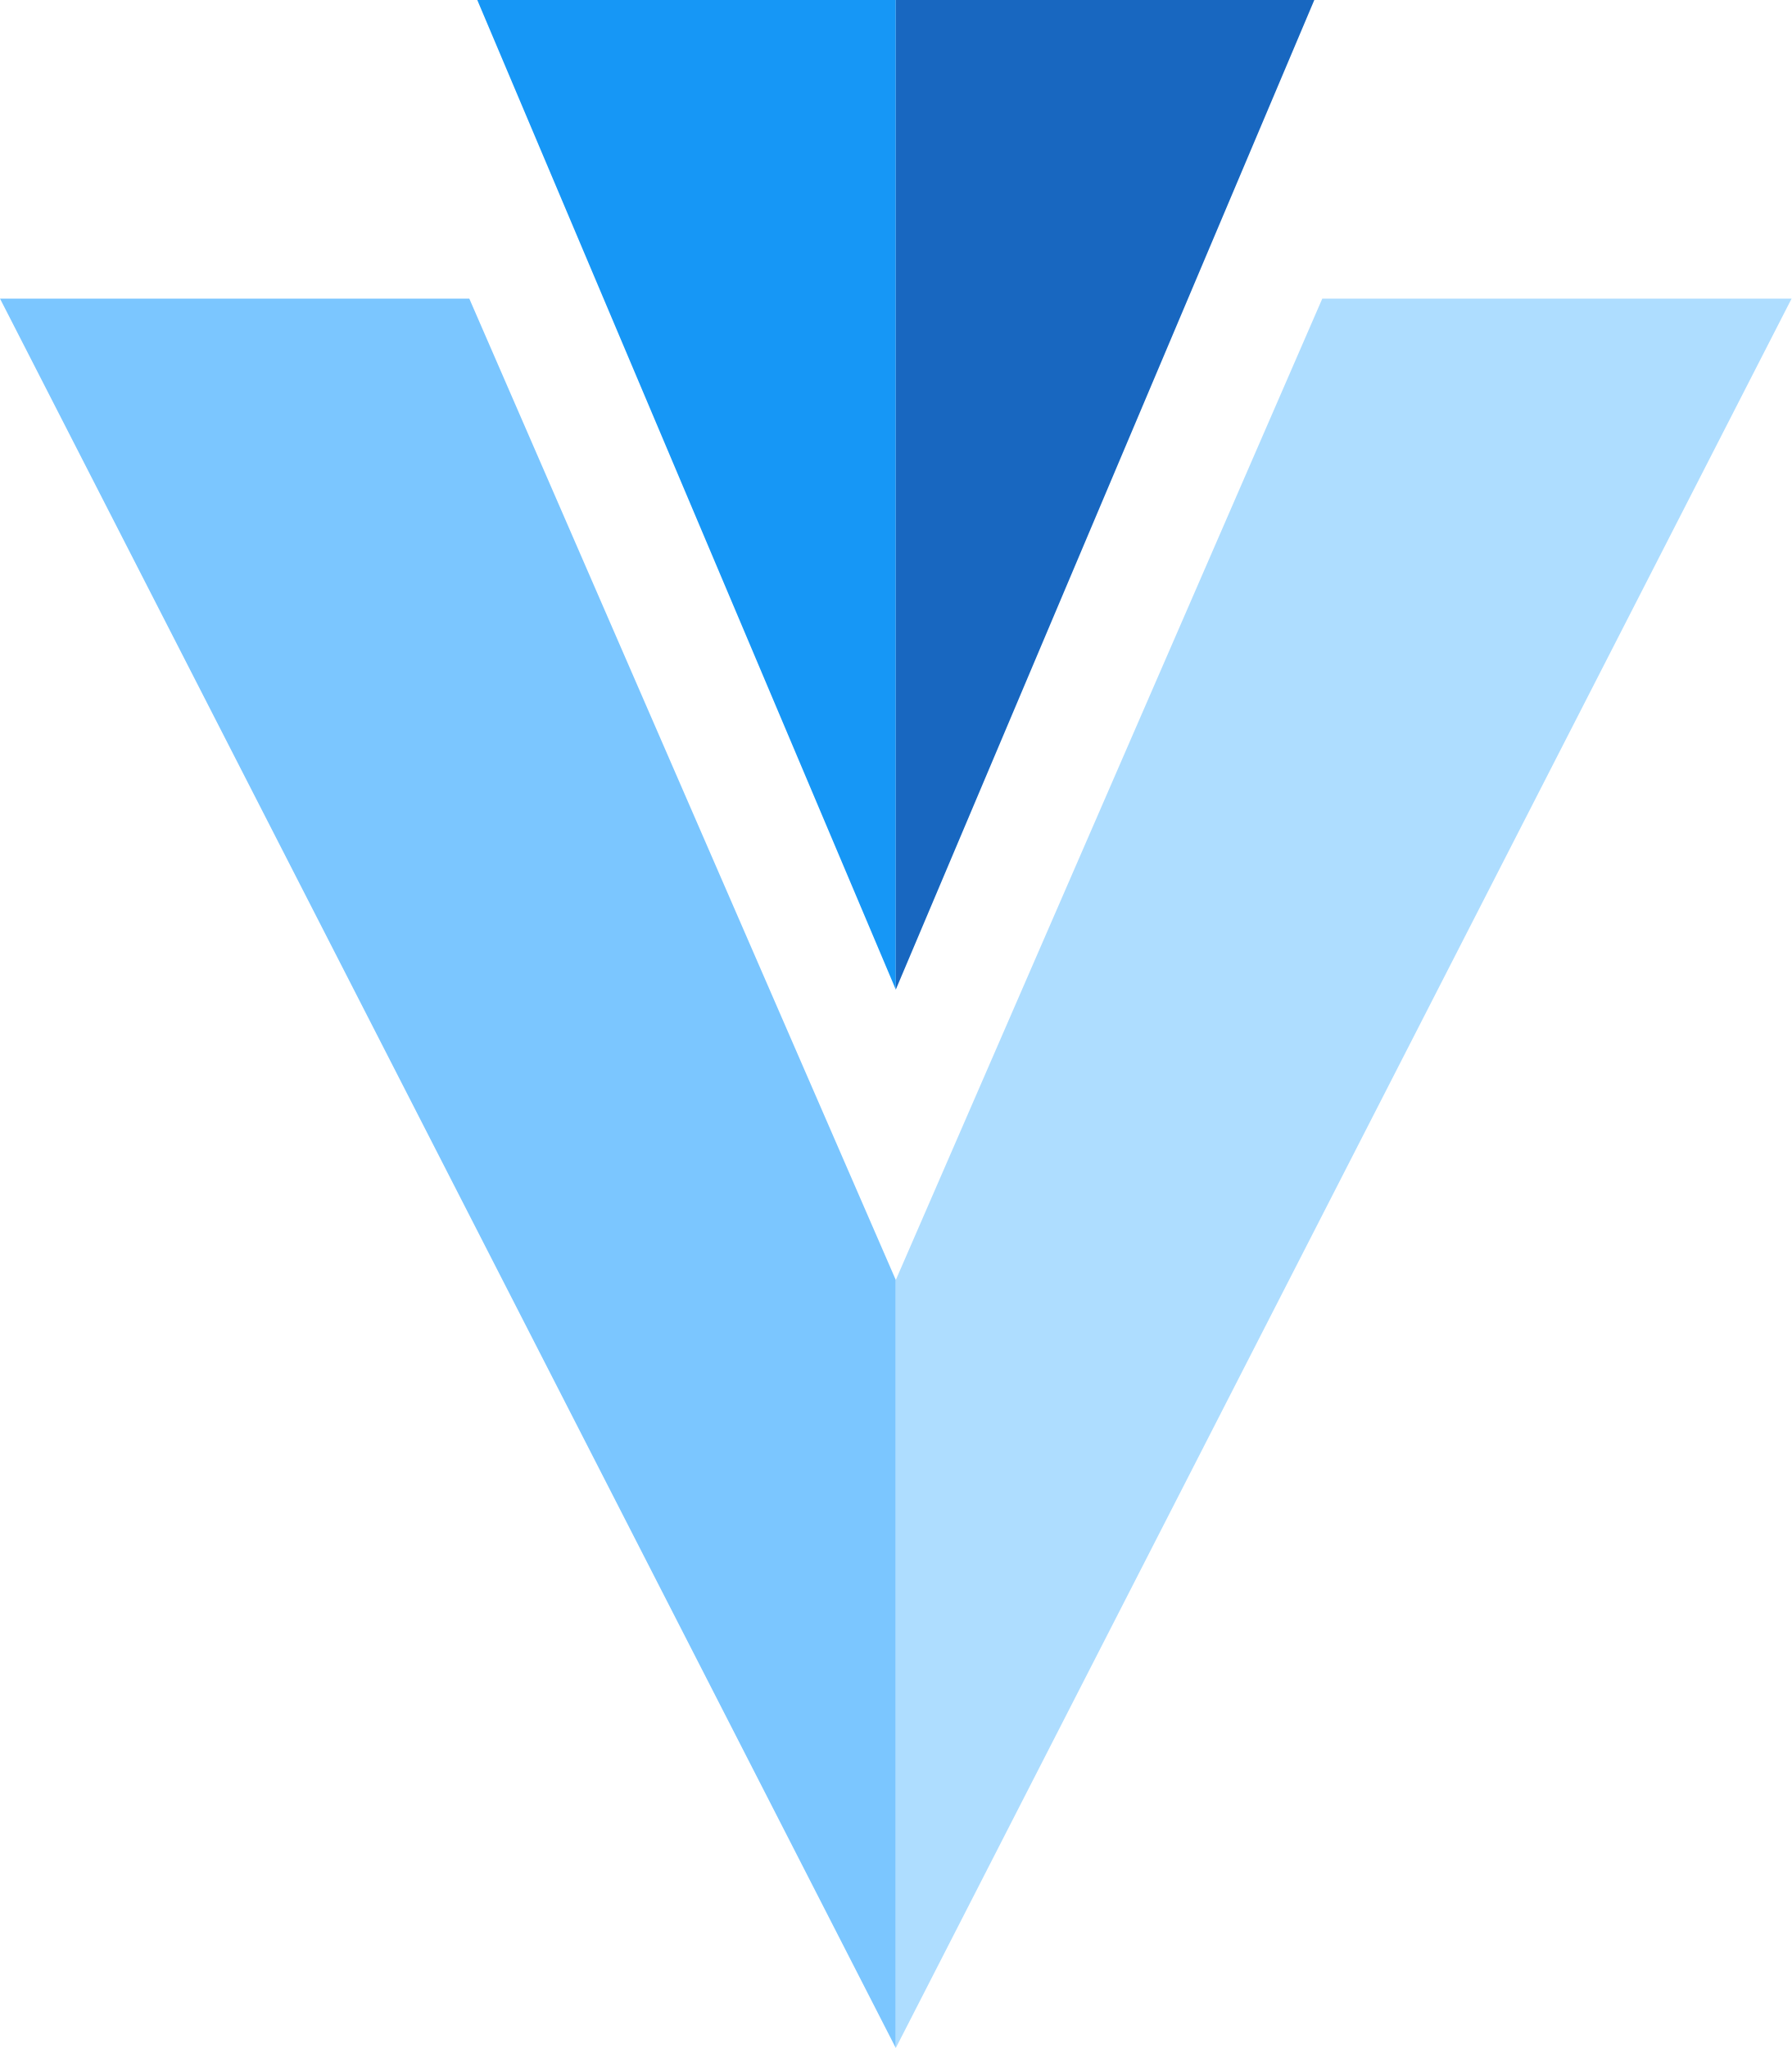
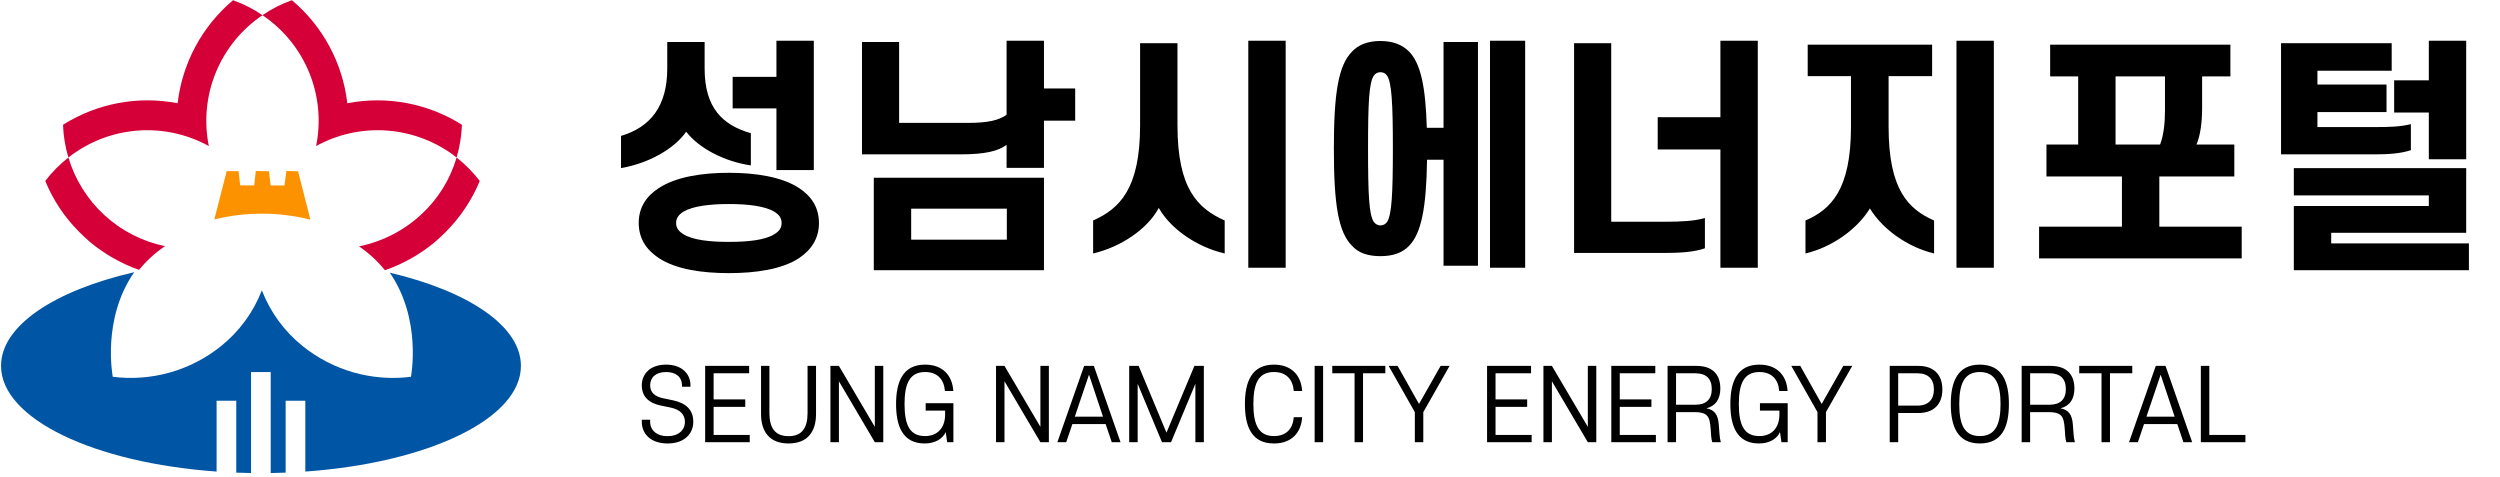
- <svg xmlns="http://www.w3.org/2000/svg" id="Layer_1" data-name="Layer 1" viewBox="0 0 87.5 100">
-   <defs>
-     <style>.cls-1{fill:#1697f6;}.cls-2{fill:#7bc6ff;}.cls-3{fill:#1867c0;}.cls-4{fill:#aeddff;}</style>
-   </defs>
-   <polyline class="cls-1" points="43.75 0 23.31 0 43.75 48.32" />
-   <polygon class="cls-2" points="43.75 62.5 43.75 100 0 14.58 22.92 14.58 43.75 62.5" />
-   <polyline class="cls-3" points="43.75 0 64.19 0 43.75 48.32" />
-   <polygon class="cls-4" points="64.58 14.58 87.5 14.58 43.75 100 43.75 62.5 64.58 14.58" />
+ <svg xmlns="http://www.w3.org/2000/svg" width="488" height="93" viewBox="0 0 488 93" fill="none">
+   <path d="M130.247 8.194H137.543V13.378C137.543 21.058 141.047 24.418 146.567 26.002V32.29C141.383 31.522 136.487 28.978 133.943 25.714C131.495 29.17 126.599 31.858 121.223 32.818V26.53C126.887 24.85 130.247 20.818 130.247 13.378V8.194ZM158.855 7.954V33.202H151.559V21.154H143.015V15.01H151.559V7.954H158.855ZM124.679 43.522C124.679 40.45 126.215 38.242 128.615 36.706C131.975 34.498 137.111 33.73 142.295 33.73C147.431 33.73 152.615 34.498 155.975 36.706C158.327 38.242 159.863 40.45 159.863 43.522C159.863 46.594 158.327 48.802 155.975 50.386C152.615 52.594 147.431 53.314 142.295 53.314C137.111 53.314 131.975 52.594 128.615 50.386C126.215 48.802 124.679 46.594 124.679 43.522ZM131.975 43.522C131.975 44.53 132.503 45.154 133.415 45.73C135.287 46.882 138.647 47.218 142.295 47.218C145.895 47.218 149.303 46.882 151.127 45.73C152.087 45.154 152.567 44.53 152.567 43.522C152.567 42.562 152.087 41.89 151.127 41.314C149.303 40.21 145.895 39.826 142.295 39.826C138.647 39.826 135.287 40.21 133.415 41.314C132.503 41.89 131.975 42.562 131.975 43.522ZM187.509 30.13H168.261V8.194H175.509V23.986H189.045C192.741 23.986 194.949 23.506 196.485 22.402V7.954H203.781V17.266H209.877V23.554H203.781V32.77H196.485V28.258C194.901 29.506 192.213 30.13 187.509 30.13ZM203.781 52.738H170.565V34.69H203.781V52.738ZM196.533 46.786V40.738H177.861V46.786H196.533ZM226.195 40.594C223.939 44.77 218.755 48.226 213.379 49.474V43.042C218.515 40.738 222.547 36.898 222.547 24.466V8.434H229.843V24.466C229.843 36.898 233.827 40.69 239.059 43.042V49.474C233.635 48.226 228.547 44.722 226.195 40.594ZM243.667 7.954H250.963V52.258H243.667V7.954ZM267.041 29.026C267.041 38.05 267.233 41.842 268.145 43.282C268.481 43.762 268.961 44.002 269.441 44.002C270.017 44.002 270.449 43.762 270.785 43.282C271.649 41.842 271.889 38.05 271.889 29.026C271.889 20.002 271.649 16.21 270.785 14.818C270.449 14.29 270.017 14.098 269.441 14.098C268.961 14.098 268.481 14.29 268.145 14.818C267.233 16.21 267.041 20.002 267.041 29.026ZM260.369 29.026C260.369 18.226 261.233 12.802 263.921 10.066C265.169 8.722 267.041 8.002 269.441 8.002C271.889 8.002 273.713 8.722 275.057 10.066C277.313 12.418 278.273 16.834 278.513 24.946H281.777V8.194H288.497V51.874H281.777V31.186H278.561C278.417 40.594 277.457 45.49 275.057 47.986C273.713 49.378 271.889 50.002 269.441 50.002C267.041 50.002 265.169 49.378 263.921 47.986C261.233 45.298 260.369 39.874 260.369 29.026ZM297.713 7.954V52.258H290.849V7.954H297.713ZM324.831 49.378H307.263V8.434H314.511V43.282H325.119C328.239 43.282 330.783 43.138 332.799 42.562V48.466C330.783 49.186 328.047 49.378 324.831 49.378ZM335.823 29.17H323.583V22.882H335.823V7.954H343.119V52.258H335.823V29.17ZM352.862 14.866V8.722H377.15V14.866H368.654V24.754C368.654 37.09 372.542 40.834 377.534 43.042V49.474C372.302 48.226 367.454 44.722 365.006 40.69C362.51 44.77 357.566 48.274 352.43 49.474V43.042C357.374 40.882 361.31 37.09 361.31 24.754V14.866H352.862ZM381.902 7.954H389.198V52.258H381.902V7.954ZM428.748 28.21H436.14V34.45H421.5V44.242H437.58V50.434H398.028V44.242H414.204V34.45H399.468V28.21H405.66V14.914H400.188V8.722H435.372V14.914H429.852V21.154C429.852 23.794 429.516 26.482 428.748 28.21ZM422.604 14.914H412.956V28.21H421.644C422.316 26.578 422.604 24.034 422.604 21.682V14.914ZM463.546 30.13H445.258V8.434H466.858V13.81H452.362V16.498H465.85V21.874H452.362V24.802H463.834C466.33 24.802 468.538 24.754 470.602 24.226V29.314C468.538 29.986 466.186 30.13 463.546 30.13ZM474.106 21.97H467.338V15.682H474.106V7.954H481.402V31.09H474.106V21.97ZM481.402 45.442H455.05V47.506H481.93V52.738H447.754V40.21H474.106V38.146H447.754V32.818H481.402V45.442Z" fill="black" />
+   <path d="M135.329 82.328C135.329 84.741 133.524 86.565 130.313 86.565C127.083 86.565 125.278 84.741 125.278 82.328V81.929H126.912V82.347C126.912 83.962 128.166 85.14 130.313 85.14C132.422 85.14 133.695 83.962 133.695 82.347C133.695 80.96 132.821 79.953 130.883 79.554L128.964 79.155C126.646 78.68 125.278 77.407 125.278 75.203C125.278 72.999 126.912 71.175 130.028 71.175C133.125 71.175 134.778 72.999 134.778 75.203V75.488H133.125V75.203C133.125 73.664 132.023 72.619 130.028 72.619C128.033 72.619 126.912 73.664 126.912 75.203C126.912 76.609 127.786 77.388 129.477 77.749L131.396 78.148C133.999 78.699 135.329 80.086 135.329 82.328ZM137.646 86.318V71.422H146.234V72.866H139.299V77.958H145.474V79.421H139.299V84.893H146.348V86.318H137.646ZM153.931 86.565C150.226 86.565 148.554 84.266 148.554 80.808V71.422H150.188V80.599C150.188 83.506 151.271 85.14 153.931 85.14C156.572 85.14 157.636 83.506 157.636 80.599V71.422H159.289V80.808C159.289 84.266 157.636 86.565 153.931 86.565ZM172.418 86.318H170.765L163.754 74.424V86.318H162.101V71.422H163.754L170.765 83.316V71.422H172.418V86.318ZM174.912 78.87C174.912 74.614 176.185 71.175 180.574 71.175C183.956 71.175 185.894 73.227 186.084 76.324H184.45C184.279 74.044 182.968 72.619 180.574 72.619C177.496 72.619 176.565 75.013 176.565 78.87C176.565 83.126 177.686 85.121 180.574 85.121C182.968 85.121 184.488 83.544 184.488 80.903V80.143H180.688V78.699H186.103V86.318H184.887L184.602 84.342C184.032 85.615 182.588 86.565 180.498 86.565C176.071 86.565 174.912 82.974 174.912 78.87ZM204.74 86.318H203.087L196.076 74.424V86.318H194.423V71.422H196.076L203.087 83.316V71.422H204.74V86.318ZM211.623 71.422H213.523L218.729 86.318H217.019L215.822 82.784H209.324L208.127 86.318H206.398L211.623 71.422ZM215.309 81.34L212.573 73.132L209.799 81.34H215.309ZM228.588 86.318H226.821L222.071 74.918V86.318H220.418V71.422H222.261L227.695 84.456L233.148 71.422H234.991V86.318H233.338V74.918L228.588 86.318ZM248.669 86.565C244.261 86.565 243.007 83.164 243.007 78.87C243.007 74.614 244.28 71.175 248.669 71.175C252.051 71.175 253.989 73.227 254.179 76.324H252.545C252.374 74.044 251.063 72.619 248.669 72.619C245.534 72.619 244.66 75.051 244.66 78.87C244.66 82.822 245.648 85.121 248.669 85.121C251.063 85.121 252.374 83.715 252.545 81.435H254.179C253.989 84.532 252.051 86.565 248.669 86.565ZM258.271 71.422V86.318H256.618V71.422H258.271ZM260.061 72.866V71.422H270.416V72.866H266.065V86.318H264.412V72.866H260.061ZM276.992 78.851L281.21 71.422H282.958L277.828 80.447V86.318H276.175V80.447L271.064 71.422H272.812L276.992 78.851ZM290.276 86.318V71.422H298.864V72.866H291.929V77.958H298.104V79.421H291.929V84.893H298.978V86.318H290.276ZM311.596 86.318H309.943L302.932 74.424V86.318H301.279V71.422H302.932L309.943 83.316V71.422H311.596V86.318ZM314.527 86.318V71.422H323.115V72.866H316.18V77.958H322.355V79.421H316.18V84.893H323.229V86.318H314.527ZM335.904 86.318H334.232C334.118 85.957 334.042 85.539 334.004 84.969C333.795 81.72 333.852 80.447 330.755 80.447H327.164V86.318H325.511V71.422H331.154C334.27 71.422 335.809 73.075 335.809 75.849C335.809 77.844 334.935 79.231 333.092 79.706C334.65 79.991 335.353 80.903 335.505 82.86C335.6 84.114 335.657 85.52 335.904 86.318ZM327.164 79.003H330.945C332.997 79.003 334.137 77.996 334.137 75.944C334.137 73.873 332.997 72.866 330.945 72.866H327.164V79.003ZM337.766 78.87C337.766 74.614 339.039 71.175 343.428 71.175C346.81 71.175 348.748 73.227 348.938 76.324H347.304C347.133 74.044 345.822 72.619 343.428 72.619C340.35 72.619 339.419 75.013 339.419 78.87C339.419 83.126 340.54 85.121 343.428 85.121C345.822 85.121 347.342 83.544 347.342 80.903V80.143H343.542V78.699H348.957V86.318H347.741L347.456 84.342C346.886 85.615 345.442 86.565 343.352 86.565C338.925 86.565 337.766 82.974 337.766 78.87ZM355.59 78.851L359.808 71.422H361.556L356.426 80.447V86.318H354.773V80.447L349.662 71.422H351.41L355.59 78.851ZM370.527 79.174H374.308C376.417 79.174 377.5 77.977 377.5 76.02C377.5 74.044 376.417 72.866 374.308 72.866H370.527V79.174ZM374.479 80.618H370.527V86.318H368.874V71.422H374.479C377.5 71.422 379.153 73.17 379.153 76.02C379.153 78.87 377.5 80.618 374.479 80.618ZM392.138 78.87C392.138 83.183 390.884 86.565 386.457 86.565C382.068 86.565 380.795 83.164 380.795 78.87C380.795 74.633 382.049 71.175 386.457 71.175C390.922 71.175 392.138 74.614 392.138 78.87ZM390.504 78.87C390.504 75.051 389.573 72.619 386.457 72.619C383.36 72.619 382.448 75.032 382.448 78.87C382.448 82.727 383.341 85.121 386.457 85.121C389.592 85.121 390.504 82.708 390.504 78.87ZM405.021 86.318H403.349C403.235 85.957 403.159 85.539 403.121 84.969C402.912 81.72 402.969 80.447 399.872 80.447H396.281V86.318H394.628V71.422H400.271C403.387 71.422 404.926 73.075 404.926 75.849C404.926 77.844 404.052 79.231 402.209 79.706C403.767 79.991 404.47 80.903 404.622 82.86C404.717 84.114 404.774 85.52 405.021 86.318ZM396.281 79.003H400.062C402.114 79.003 403.254 77.996 403.254 75.944C403.254 73.873 402.114 72.866 400.062 72.866H396.281V79.003ZM405.864 72.866V71.422H416.219V72.866H411.868V86.318H410.215V72.866H405.864ZM420.809 71.422H422.709L427.915 86.318H426.205L425.008 82.784H418.51L417.313 86.318H415.584L420.809 71.422ZM424.495 81.34L421.759 73.132L418.985 81.34H424.495ZM429.604 86.318V71.422H431.257V84.893H438.306V86.318H429.604Z" fill="black" />
+   <path fill-rule="evenodd" clip-rule="evenodd" d="M41.835 42.833C47.995 41.319 54.431 41.332 60.585 42.872L58.185 33.428L55.902 33.38L55.525 36.2H52.82L52.508 33.428L49.931 33.38L49.62 36.2L46.893 36.175L46.563 33.404H44.253L41.835 42.833Z" fill="#FC9200" />
+   <path fill-rule="evenodd" clip-rule="evenodd" d="M76.085 53.23C82.405 62.37 80.215 73.549 80.215 73.549C76.468 74.022 72.665 73.734 69.032 72.703C65.399 71.672 62.011 69.919 59.071 67.549C55.507 64.688 52.762 60.938 51.112 56.676C49.466 60.938 46.722 64.689 43.158 67.549C40.218 69.919 36.83 71.672 33.197 72.703C29.564 73.734 25.761 74.022 22.014 73.549C22.014 73.549 19.806 62.288 26.203 53.13C10.692 56.706 0.203 63.548 0.203 71.412C0.203 81.772 18.385 90.35 42.279 92.045V78.218H46.119V92.257C47.074 92.295 48.034 92.322 49.004 92.336V72.623H52.843V92.337C53.822 92.322 54.792 92.296 55.757 92.257V78.218H59.597V92.049C83.497 90.357 101.685 81.778 101.685 71.416C101.685 63.616 91.38 56.829 76.085 53.225" fill="#0055A5" />
+   <path fill-rule="evenodd" clip-rule="evenodd" d="M34.672 20.152C26.951 18.656 18.95 20.16 12.3 24.358C12.375 26.523 12.729 28.67 13.354 30.744C17.2 27.723 21.849 25.9 26.723 25.503C31.597 25.105 36.481 26.15 40.765 28.508C39.79 23.693 40.264 18.697 42.127 14.151C43.99 9.605 47.158 5.713 51.232 2.967C49.453 1.743 47.52 0.759 45.483 0.042C39.452 5.126 35.586 12.317 34.672 20.152ZM8.832 35.32C10.35 39.031 12.591 42.401 15.426 45.236C16.143 45.957 16.875 46.647 17.64 47.304C20.47 49.636 23.684 51.455 27.14 52.681C28.591 50.896 30.298 49.335 32.205 48.048C27.791 47.139 23.707 45.049 20.387 42.002C17.068 38.955 14.637 35.064 13.354 30.744C11.661 32.074 10.142 33.611 8.832 35.32ZM67.795 20.152C66.889 12.314 63.02 5.119 56.981 0.042C54.944 0.758 53.01 1.742 51.232 2.967C55.31 5.709 58.482 9.6 60.347 14.147C62.211 18.694 62.684 23.692 61.705 28.508C65.992 26.149 70.878 25.104 75.755 25.502C80.632 25.899 85.284 27.722 89.132 30.744C89.736 28.665 90.086 26.521 90.175 24.358C83.522 20.162 75.52 18.658 67.798 20.152M89.132 30.744C87.891 34.99 85.521 38.819 82.274 41.822C78.865 44.996 74.645 47.166 70.08 48.092C71.987 49.386 73.692 50.956 75.138 52.751C78.667 51.526 81.948 49.681 84.828 47.303C85.588 46.645 86.336 45.956 87.044 45.235C89.876 42.395 92.121 39.026 93.652 35.319C92.332 33.619 90.814 32.083 89.129 30.743" fill="#D50037" />
</svg>
